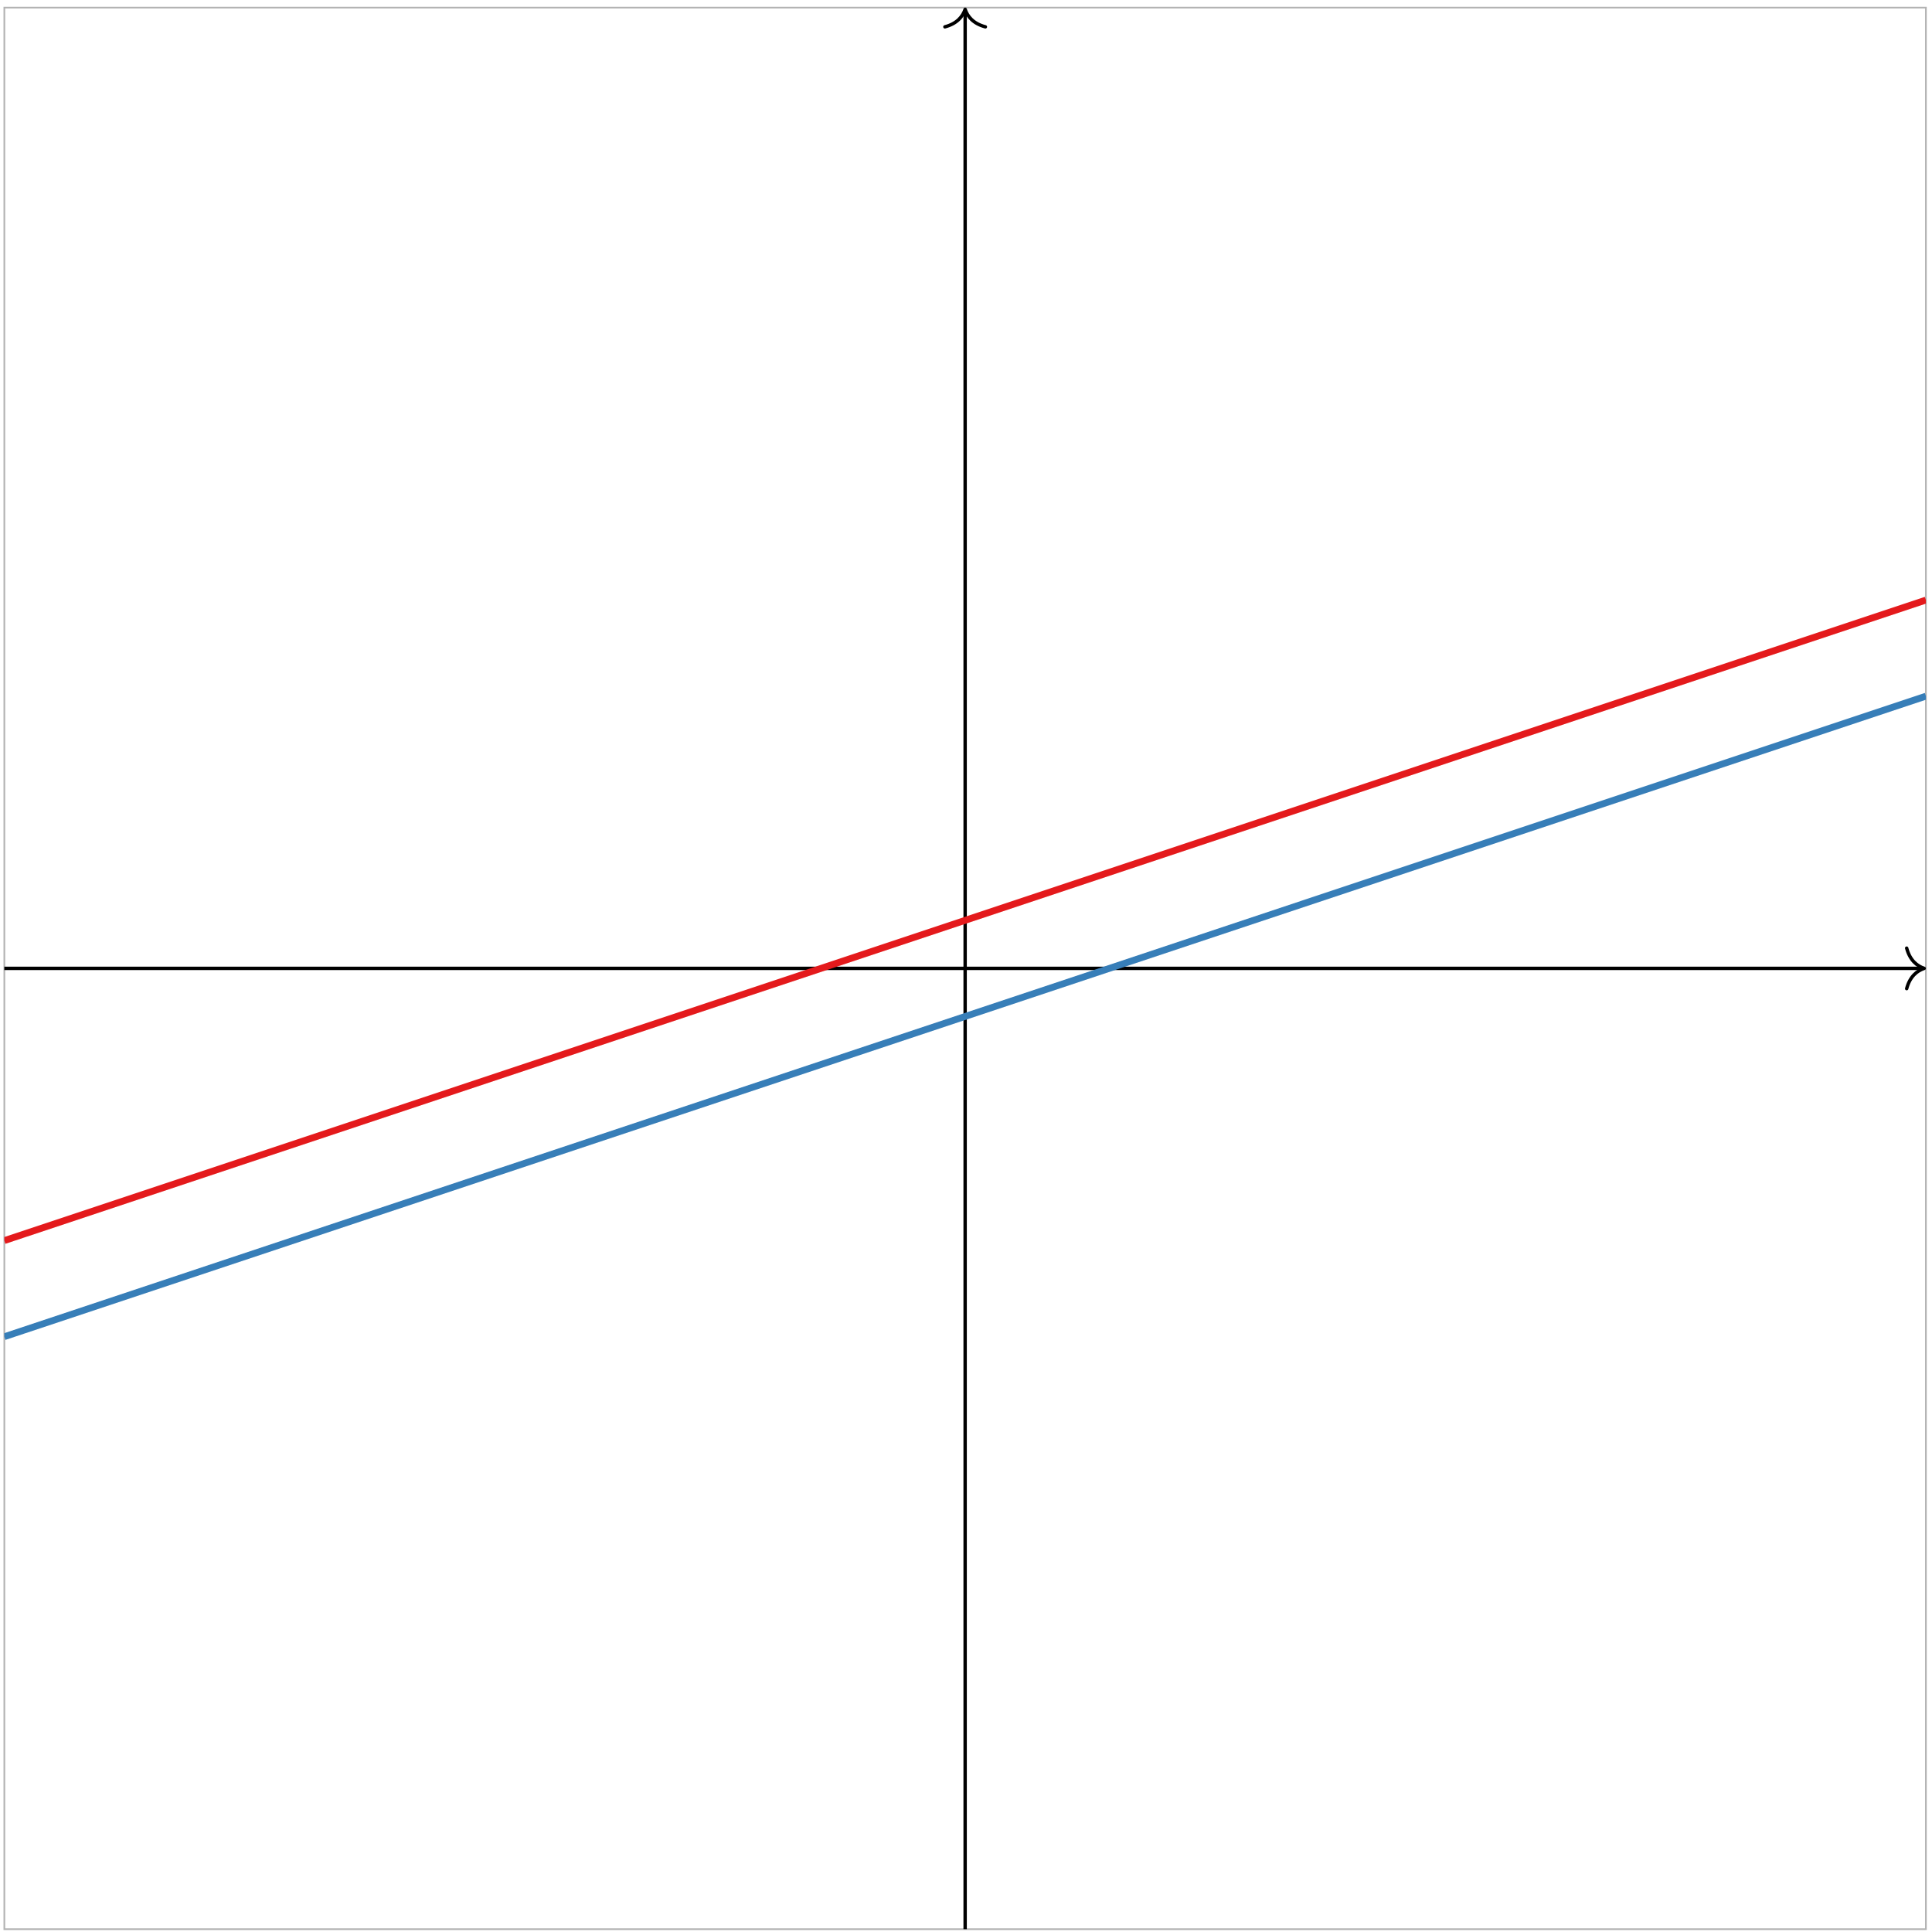
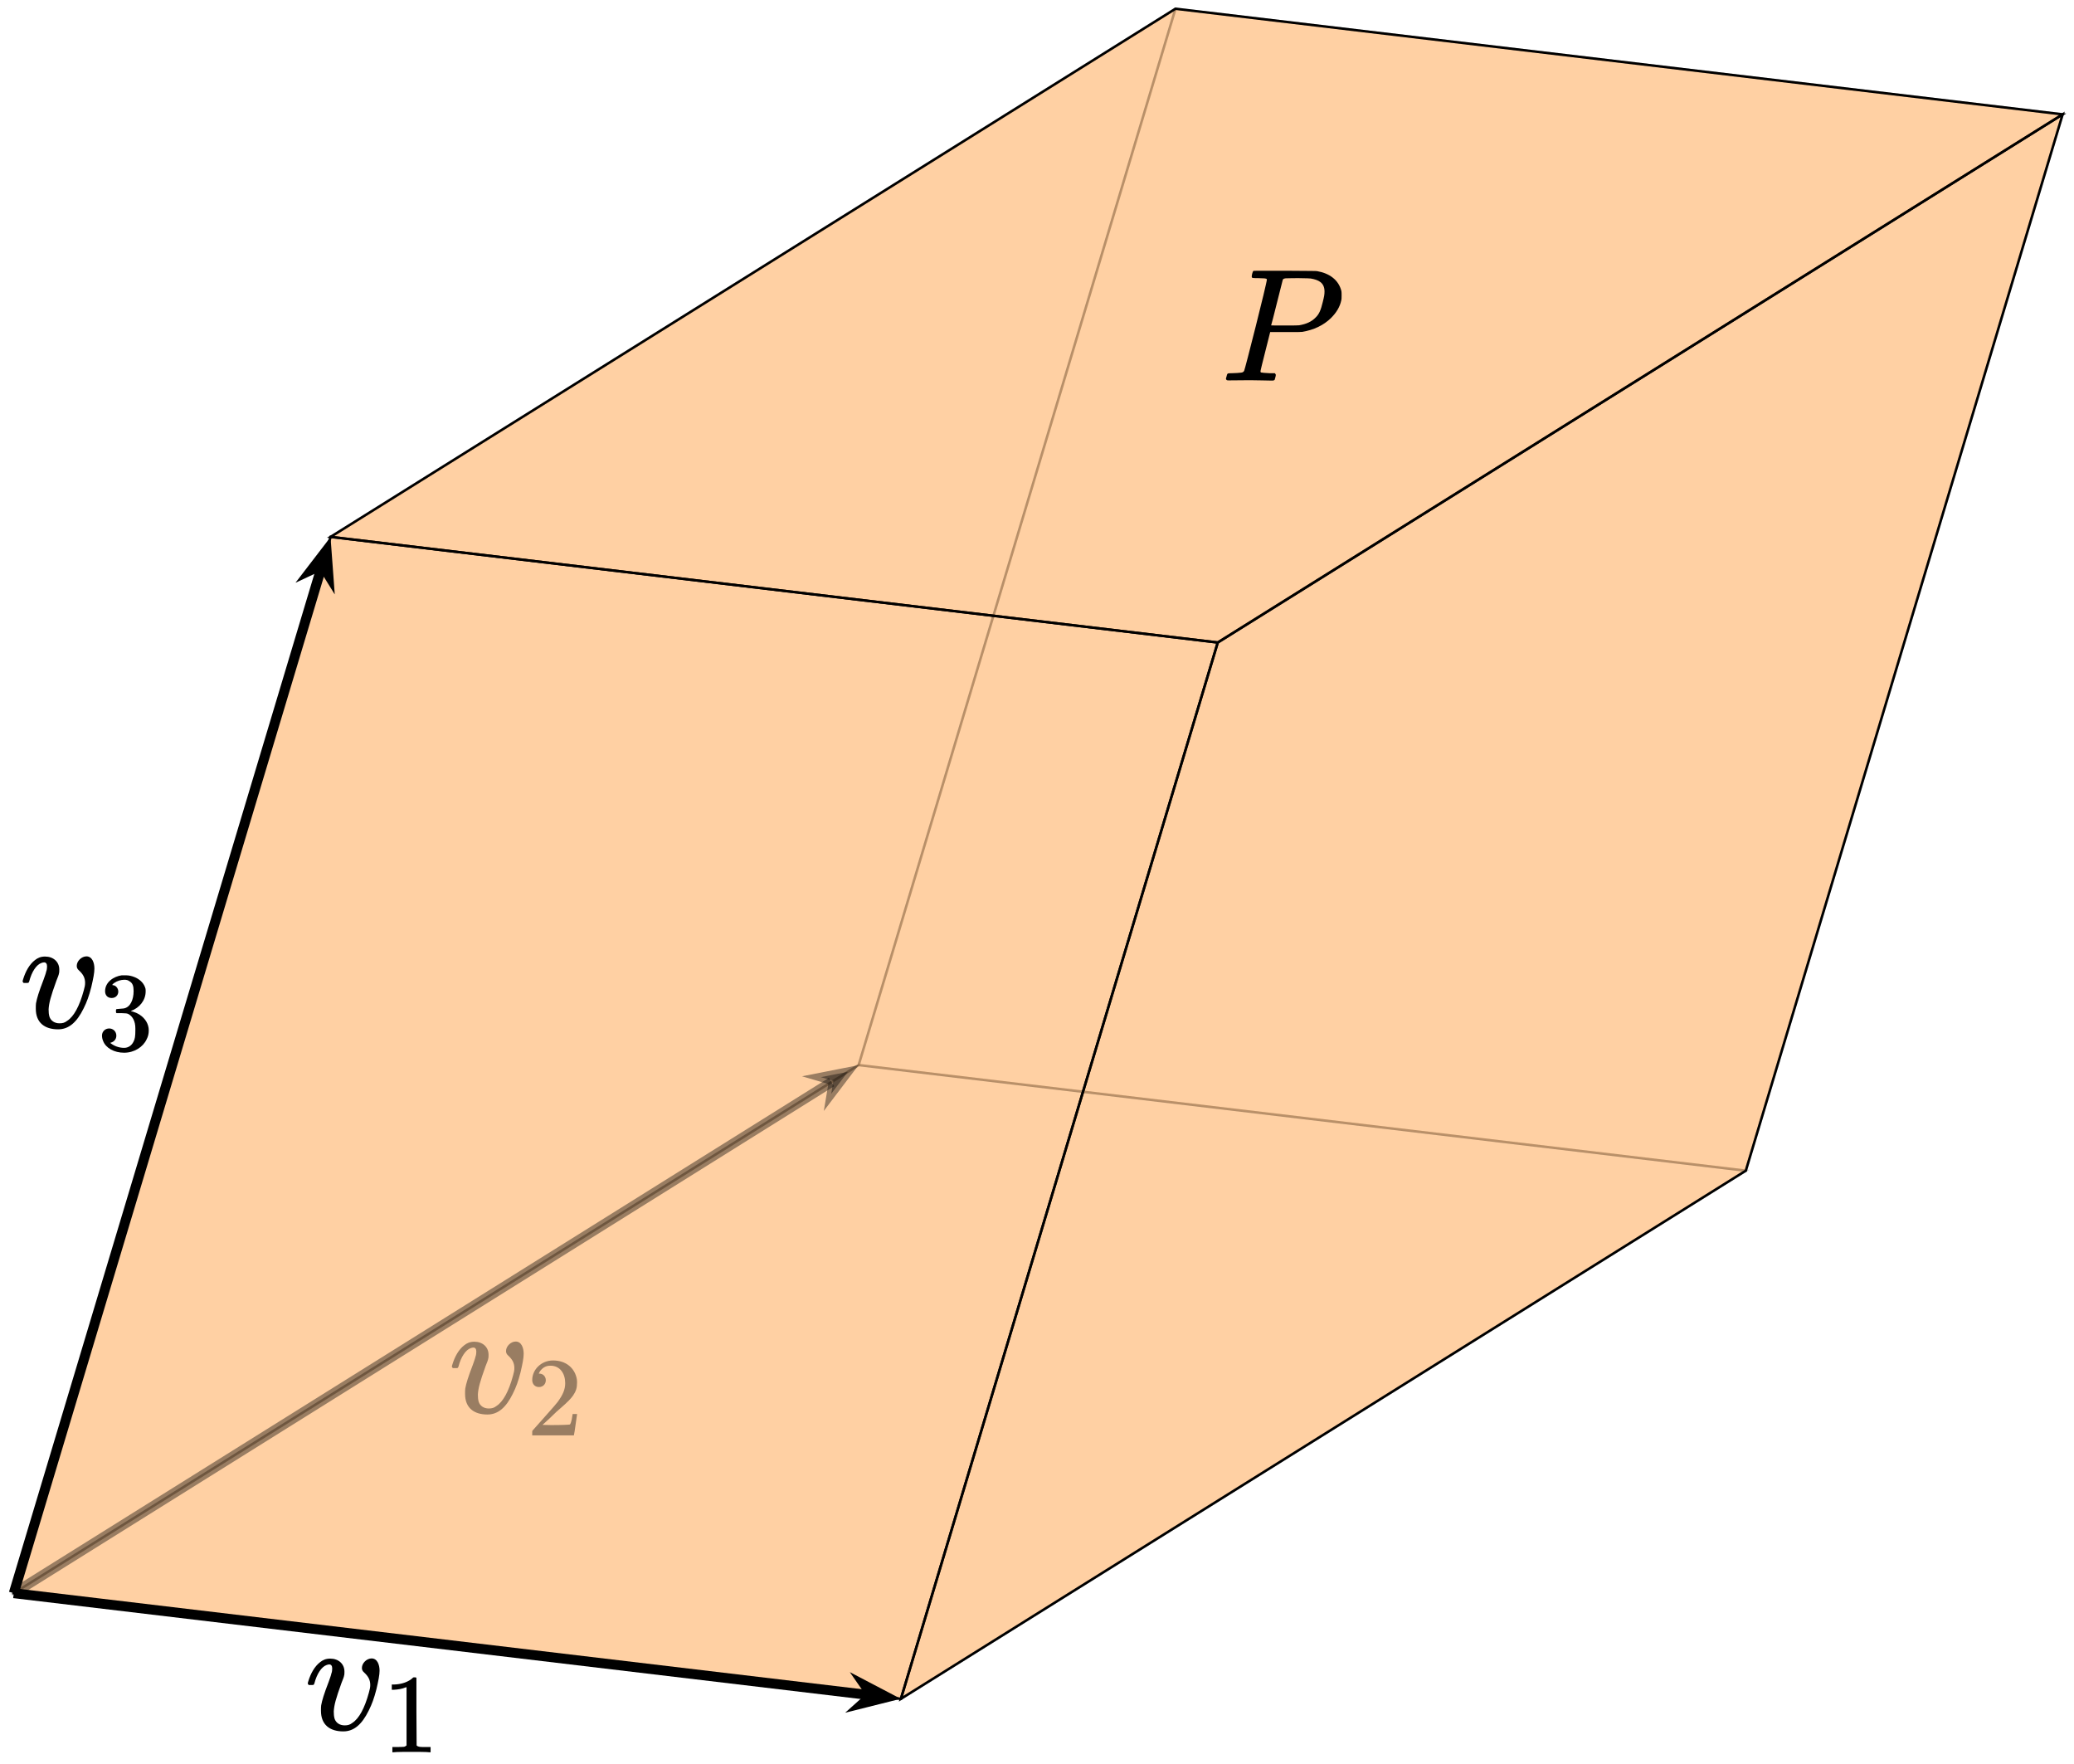
- <svg xmlns="http://www.w3.org/2000/svg" width="228pt" height="228pt" viewBox="0 0 228 228" version="1.1">
+ <svg xmlns="http://www.w3.org/2000/svg" xmlns:xlink="http://www.w3.org/1999/xlink" width="167pt" height="142pt" viewBox="0 0 167 142" version="1.1">
  <defs>
+     <g>
+       <symbol overflow="visible" id="glyph0-0">
+         <path style="stroke:none;" d="M 0.641 0 L 2.594 0 L 2.594 -6.906 L 0.641 -6.906 Z M 1.297 -0.641 L 1.297 -6.25 L 1.938 -6.25 L 1.938 -0.641 Z M 1.297 -0.641 " />
+       </symbol>
+       <symbol overflow="visible" id="glyph0-1">
+         <path style="stroke:none;" d="M 3.125 0.141 C 3.984 0.141 4.625 -0.422 5.172 -1.531 C 5.438 -2.062 5.609 -2.531 5.797 -3.266 C 5.953 -3.938 6.047 -4.406 6.047 -4.75 C 6.047 -5.234 5.859 -5.734 5.406 -5.734 C 5.016 -5.734 4.625 -5.359 4.625 -4.969 C 4.625 -4.828 4.672 -4.719 4.797 -4.609 C 5.156 -4.281 5.297 -3.984 5.297 -3.594 C 5.297 -3.406 5.266 -3.266 5.188 -2.984 C 4.844 -1.719 4.391 -0.891 3.859 -0.547 C 3.656 -0.391 3.5 -0.344 3.234 -0.344 C 2.844 -0.344 2.531 -0.547 2.422 -0.891 C 2.375 -1.078 2.359 -1.219 2.359 -1.469 C 2.391 -1.984 2.516 -2.469 2.984 -3.766 C 3.094 -4.031 3.188 -4.281 3.188 -4.344 C 3.219 -4.422 3.219 -4.562 3.219 -4.672 C 3.219 -5.297 2.734 -5.719 2.078 -5.719 C 1.719 -5.719 1.484 -5.609 1.266 -5.438 C 0.812 -5.094 0.5 -4.516 0.312 -3.906 C 0.281 -3.812 0.266 -3.75 0.266 -3.719 C 0.266 -3.672 0.328 -3.625 0.344 -3.594 L 0.531 -3.594 C 0.781 -3.594 0.734 -3.594 0.797 -3.719 C 1 -4.5 1.375 -5.062 1.781 -5.203 C 1.859 -5.234 1.938 -5.25 2 -5.25 C 2.156 -5.25 2.234 -5.125 2.234 -4.922 C 2.234 -4.797 2.219 -4.641 2.156 -4.484 C 2.156 -4.422 2.047 -4.125 1.953 -3.859 C 1.562 -2.844 1.422 -2.375 1.344 -1.953 C 1.328 -1.859 1.328 -1.688 1.328 -1.516 C 1.328 -0.391 2.047 0.141 3.125 0.141 Z M 3.125 0.141 " />
+       </symbol>
+       <symbol overflow="visible" id="glyph0-2">
+         <path style="stroke:none;" d="M 3.719 -8.141 C 3.719 -7.844 1.938 -0.844 1.891 -0.797 C 1.844 -0.703 1.781 -0.656 1.641 -0.641 C 1.5 -0.625 1.156 -0.594 0.875 -0.594 C 0.531 -0.594 0.531 -0.594 0.469 -0.328 C 0.438 -0.219 0.422 -0.172 0.422 -0.141 C 0.422 -0.109 0.438 -0.109 0.453 -0.078 C 0.484 -0.031 0.5 -0.016 0.656 -0.016 C 1.141 -0.016 1.594 -0.031 2.359 -0.031 C 3.141 -0.031 3.609 0 4.125 0 C 4.297 0 4.297 -0.031 4.344 -0.062 C 4.359 -0.109 4.438 -0.375 4.438 -0.453 C 4.438 -0.516 4.375 -0.562 4.359 -0.594 L 3.953 -0.594 C 3.562 -0.609 3.297 -0.641 3.234 -0.656 C 3.219 -0.672 3.203 -0.703 3.203 -0.766 C 3.203 -0.797 3.375 -1.5 3.594 -2.359 L 3.984 -3.906 L 5.203 -3.906 C 6.266 -3.906 6.453 -3.906 6.562 -3.922 C 7.5 -4.078 8.281 -4.453 8.875 -5.031 C 9.328 -5.484 9.594 -5.938 9.703 -6.438 C 9.734 -6.547 9.734 -6.703 9.734 -6.859 C 9.734 -7 9.734 -7.125 9.719 -7.203 C 9.5 -8.109 8.75 -8.641 7.766 -8.812 C 7.609 -8.828 7.578 -8.828 5.141 -8.844 C 2.719 -8.844 2.672 -8.844 2.625 -8.828 C 2.578 -8.781 2.5 -8.516 2.5 -8.391 C 2.5 -8.25 2.531 -8.25 2.984 -8.25 C 3.375 -8.234 3.719 -8.25 3.719 -8.141 Z M 8.359 -7.172 C 8.359 -6.922 8.328 -6.766 8.219 -6.328 C 8.062 -5.672 7.922 -5.344 7.641 -5.078 C 7.328 -4.75 6.891 -4.547 6.312 -4.453 C 6.172 -4.438 6.016 -4.438 5.109 -4.438 C 4.109 -4.438 4.062 -4.438 4.062 -4.453 C 4.094 -4.484 4.938 -7.922 5 -8.125 C 5.031 -8.188 5.109 -8.219 5.234 -8.234 C 5.281 -8.234 5.719 -8.25 6.219 -8.25 C 7 -8.234 7.141 -8.234 7.25 -8.219 C 7.875 -8.109 8.359 -7.891 8.359 -7.172 Z M 8.359 -7.172 " />
+       </symbol>
+       <symbol overflow="visible" id="glyph1-0">
+         <path style="stroke:none;" d="M 0.453 0 L 1.812 0 L 1.812 -4.828 L 0.453 -4.828 Z M 0.906 -0.453 L 0.906 -4.375 L 1.359 -4.375 L 1.359 -0.453 Z M 0.906 -0.453 " />
+       </symbol>
+       <symbol overflow="visible" id="glyph1-1">
+         <path style="stroke:none;" d="M 3.766 0 L 3.875 0 L 3.875 -0.422 L 3.328 -0.422 C 3.062 -0.422 2.875 -0.422 2.75 -0.547 L 2.734 -3.266 L 2.734 -5.984 C 2.688 -6.031 2.703 -6.031 2.578 -6.031 C 2.5 -6.031 2.5 -6.031 2.469 -6.016 C 2.422 -5.969 2.281 -5.844 2.188 -5.797 C 1.859 -5.594 1.438 -5.469 0.922 -5.453 L 0.75 -5.453 L 0.75 -5.031 L 0.922 -5.031 C 1.266 -5.047 1.594 -5.109 1.859 -5.219 C 1.891 -5.234 1.922 -5.234 1.938 -5.234 L 1.938 -0.547 C 1.859 -0.5 1.828 -0.453 1.719 -0.438 C 1.609 -0.422 1.297 -0.422 1.031 -0.422 L 0.797 -0.422 L 0.797 0 L 0.906 0 C 1.062 -0.031 2.047 -0.031 2.328 -0.031 C 2.625 -0.031 3.609 -0.031 3.766 0 Z M 3.766 0 " />
+       </symbol>
+       <symbol overflow="visible" id="glyph1-2">
+         <path style="stroke:none;" d="M 1 -3.891 C 1.328 -3.891 1.547 -4.141 1.547 -4.438 C 1.547 -4.719 1.344 -4.969 1.031 -4.969 C 1 -4.969 0.984 -4.969 0.984 -4.984 C 0.984 -5 1.031 -5.062 1.062 -5.141 C 1.266 -5.422 1.516 -5.609 1.922 -5.609 C 2.703 -5.609 3.109 -4.969 3.109 -4.203 C 3.109 -3.672 2.906 -3.25 2.5 -2.688 C 2.297 -2.438 2.25 -2.375 1.234 -1.234 C 0.828 -0.781 0.484 -0.391 0.469 -0.375 C 0.453 -0.359 0.453 -0.328 0.453 -0.172 L 0.453 0 L 3.812 0 L 3.812 -0.031 C 3.844 -0.078 4.047 -1.625 4.062 -1.688 L 4.062 -1.719 L 3.703 -1.719 L 3.703 -1.688 C 3.641 -1.281 3.625 -1.203 3.578 -1.062 C 3.547 -0.984 3.516 -0.891 3.484 -0.875 C 3.438 -0.859 2.891 -0.828 1.969 -0.828 L 1.281 -0.844 L 1.828 -1.344 C 2.438 -1.938 2.406 -1.906 2.734 -2.188 C 3.328 -2.703 3.562 -2.953 3.75 -3.219 C 3.969 -3.547 4.062 -3.812 4.062 -4.219 C 4.062 -4.328 4.062 -4.438 4.047 -4.516 C 3.891 -5.406 3.188 -6.031 2.125 -6.031 C 1.203 -6.031 0.453 -5.312 0.453 -4.453 C 0.453 -4.141 0.656 -3.891 1 -3.891 Z M 1 -3.891 " />
+       </symbol>
+       <symbol overflow="visible" id="glyph1-3">
+         <path style="stroke:none;" d="M 1.156 -4.203 C 1.484 -4.203 1.688 -4.438 1.688 -4.719 C 1.688 -4.969 1.5 -5.219 1.266 -5.234 C 1.219 -5.25 1.203 -5.25 1.203 -5.25 C 1.188 -5.266 1.312 -5.391 1.375 -5.422 C 1.594 -5.578 1.906 -5.672 2.172 -5.672 C 2.359 -5.672 2.469 -5.641 2.594 -5.547 C 2.844 -5.406 2.922 -5.156 2.922 -4.766 C 2.922 -4.062 2.656 -3.438 2.109 -3.359 C 2.047 -3.359 1.609 -3.312 1.578 -3.312 C 1.562 -3.312 1.547 -3.312 1.531 -3.297 C 1.5 -3.266 1.5 -3.266 1.5 -3.156 C 1.5 -3.047 1.5 -3.031 1.516 -3.016 L 1.547 -2.984 L 1.938 -2.984 C 2.344 -2.969 2.344 -2.969 2.484 -2.922 C 2.844 -2.734 3.062 -2.328 3.062 -1.766 L 3.062 -1.594 C 3.062 -1.141 3.031 -0.891 2.906 -0.672 C 2.75 -0.359 2.469 -0.188 2.156 -0.188 C 1.719 -0.188 1.312 -0.359 1.031 -0.594 L 1.094 -0.609 C 1.359 -0.688 1.531 -0.891 1.531 -1.172 C 1.531 -1.5 1.281 -1.75 0.953 -1.75 C 0.641 -1.75 0.375 -1.516 0.375 -1.172 C 0.375 -1.047 0.406 -0.875 0.469 -0.734 C 0.688 -0.172 1.359 0.203 2.156 0.203 C 2.984 0.203 3.688 -0.266 3.969 -0.875 C 4.094 -1.109 4.141 -1.344 4.141 -1.594 C 4.141 -2.109 3.859 -2.562 3.406 -2.859 C 3.016 -3.109 2.703 -3.125 2.703 -3.156 C 2.703 -3.156 2.719 -3.156 2.734 -3.172 C 3.375 -3.406 3.891 -4 3.891 -4.734 C 3.891 -4.828 3.891 -4.906 3.875 -4.969 C 3.766 -5.344 3.516 -5.625 3.125 -5.828 C 2.922 -5.922 2.734 -5.984 2.516 -6.016 C 2.422 -6.031 2.25 -6.031 2.109 -6.031 L 1.969 -6.031 C 1.312 -5.938 0.625 -5.484 0.625 -4.75 C 0.625 -4.438 0.812 -4.203 1.156 -4.203 Z M 1.156 -4.203 " />
+       </symbol>
+     </g>
    <clipPath id="clip1">
-       <path d="M 0.512 114 L 227.281 114 L 227.281 115 L 0.512 115 Z M 0.512 114 " />
+       <path d="M 1 0.605 L 95 0.605 L 95 129 L 1 129 Z M 1 0.605 " />
    </clipPath>
    <clipPath id="clip2">
-       <path d="M 224 111 L 227.281 111 L 227.281 117 L 224 117 Z M 224 111 " />
+       <path d="M 0 0.605 L 98 0.605 L 98 132 L 0 132 Z M 0 0.605 " />
    </clipPath>
    <clipPath id="clip3">
-       <path d="M 113 1 L 115 1 L 115 227.668 L 113 227.668 Z M 113 1 " />
+       <path d="M 69 0.605 L 167 0.605 L 167 95 L 69 95 Z M 69 0.605 " />
    </clipPath>
    <clipPath id="clip4">
-       <path d="M 111 0.898 L 117 0.898 L 117 4 L 111 4 Z M 111 0.898 " />
+       <path d="M 66 0.605 L 167 0.605 L 167 98 L 66 98 Z M 66 0.605 " />
    </clipPath>
    <clipPath id="clip5">
-       <path d="M 0.512 59 L 227.281 59 L 227.281 158 L 0.512 158 Z M 0.512 59 " />
+       <path d="M 26 0.605 L 167 0.605 L 167 52 L 26 52 Z M 26 0.605 " />
    </clipPath>
    <clipPath id="clip6">
-       <path d="M 0.512 70 L 227.281 70 L 227.281 170 L 0.512 170 Z M 0.512 70 " />
+       <path d="M 23 0.605 L 167 0.605 L 167 55 L 23 55 Z M 23 0.605 " />
    </clipPath>
  </defs>
  <g id="surface1">
-     <path style="fill:none;stroke-width:0.199;stroke-linecap:butt;stroke-linejoin:miter;stroke:rgb(70%,70%,70%);stroke-opacity:1;stroke-miterlimit:10;" d="M -113.385 -113.386 L -113.385 113.384 L 113.384 113.384 L 113.384 -113.386 Z M -113.385 -113.386 " transform="matrix(1,0,0,-1,113.897,114.282)" />
    <g clip-path="url(#clip1)" clip-rule="nonzero">
-       <path style="fill:none;stroke-width:0.399;stroke-linecap:butt;stroke-linejoin:miter;stroke:rgb(0%,0%,0%);stroke-opacity:1;stroke-miterlimit:10;" d="M -113.385 0.001 L 112.986 0.001 " transform="matrix(1,0,0,-1,113.897,114.282)" />
+       <path style=" stroke:none;fill-rule:nonzero;fill:rgb(100%,49.799%,0%);fill-opacity:0.2;" d="M 1.109 128.266 L 69.141 85.746 L 94.652 0.703 L 26.621 43.223 Z M 1.109 128.266 " />
    </g>
    <g clip-path="url(#clip2)" clip-rule="nonzero">
-       <path style="fill:none;stroke-width:0.399;stroke-linecap:round;stroke-linejoin:round;stroke:rgb(0%,0%,0%);stroke-opacity:1;stroke-miterlimit:10;" d="M -2.072 2.391 C -1.693 0.958 -0.849 0.278 -0.001 0.001 C -0.849 -0.281 -1.693 -0.956 -2.072 -2.39 " transform="matrix(1,0,0,-1,227.0832,114.282)" />
+       <path style="fill:none;stroke-width:0.199;stroke-linecap:butt;stroke-linejoin:miter;stroke:rgb(0%,0%,0%);stroke-opacity:0.2;stroke-miterlimit:10;" d="M 0.001 -0.001 L 68.033 42.519 L 93.544 127.562 L 25.513 85.042 Z M 0.001 -0.001 " transform="matrix(1,0,0,-1,1.108,128.265)" />
    </g>
+     <path style="fill-rule:nonzero;fill:rgb(100%,49.799%,0%);fill-opacity:0.2;stroke-width:0.199;stroke-linecap:butt;stroke-linejoin:miter;stroke:rgb(0%,0%,0%);stroke-opacity:0.2;stroke-miterlimit:10;" d="M 0.001 -0.001 L 68.033 42.519 L 139.466 34.015 L 71.435 -8.505 Z M 0.001 -0.001 " transform="matrix(1,0,0,-1,1.108,128.265)" />
    <g clip-path="url(#clip3)" clip-rule="nonzero">
-       <path style="fill:none;stroke-width:0.399;stroke-linecap:butt;stroke-linejoin:miter;stroke:rgb(0%,0%,0%);stroke-opacity:1;stroke-miterlimit:10;" d="M 0.001 -113.386 L 0.001 112.985 " transform="matrix(1,0,0,-1,113.897,114.282)" />
+       <path style=" stroke:none;fill-rule:nonzero;fill:rgb(100%,49.799%,0%);fill-opacity:0.2;" d="M 69.141 85.746 L 140.574 94.25 L 166.086 9.207 L 94.652 0.703 Z M 69.141 85.746 " />
    </g>
    <g clip-path="url(#clip4)" clip-rule="nonzero">
-       <path style="fill:none;stroke-width:0.399;stroke-linecap:round;stroke-linejoin:round;stroke:rgb(0%,0%,0%);stroke-opacity:1;stroke-miterlimit:10;" d="M -2.072 2.389 C -1.693 0.956 -0.85 0.28 -0.002 -0.001 C -0.85 -0.279 -1.693 -0.955 -2.072 -2.392 " transform="matrix(0,-1,-1,0,113.897,1.09575)" />
+       <path style="fill:none;stroke-width:0.199;stroke-linecap:butt;stroke-linejoin:miter;stroke:rgb(0%,0%,0%);stroke-opacity:0.2;stroke-miterlimit:10;" d="M 68.033 42.519 L 139.466 34.015 L 164.978 119.058 L 93.544 127.562 Z M 68.033 42.519 " transform="matrix(1,0,0,-1,1.108,128.265)" />
    </g>
+     <path style="fill-rule:nonzero;fill:rgb(100%,49.799%,0%);fill-opacity:0.2;stroke-width:0.199;stroke-linecap:butt;stroke-linejoin:miter;stroke:rgb(0%,0%,0%);stroke-opacity:1;stroke-miterlimit:10;" d="M 0.001 -0.001 L 71.435 -8.505 L 96.947 76.538 L 25.513 85.042 Z M 0.001 -0.001 " transform="matrix(1,0,0,-1,1.108,128.265)" />
+     <path style="fill-rule:nonzero;fill:rgb(100%,49.799%,0%);fill-opacity:0.2;stroke-width:0.199;stroke-linecap:butt;stroke-linejoin:miter;stroke:rgb(0%,0%,0%);stroke-opacity:1;stroke-miterlimit:10;" d="M 71.435 -8.505 L 139.466 34.015 L 164.978 119.058 L 96.947 76.538 Z M 71.435 -8.505 " transform="matrix(1,0,0,-1,1.108,128.265)" />
    <g clip-path="url(#clip5)" clip-rule="nonzero">
-       <path style="fill:none;stroke-width:0.797;stroke-linecap:butt;stroke-linejoin:miter;stroke:rgb(89.409%,10.199%,10.979%);stroke-opacity:1;stroke-miterlimit:10;" d="M -113.385 -32.124 L 113.384 43.466 " transform="matrix(1,0,0,-1,113.897,114.282)" />
+       <path style=" stroke:none;fill-rule:nonzero;fill:rgb(100%,49.799%,0%);fill-opacity:0.2;" d="M 26.621 43.223 L 94.652 0.703 L 166.086 9.207 L 98.055 51.727 Z M 26.621 43.223 " />
    </g>
    <g clip-path="url(#clip6)" clip-rule="nonzero">
-       <path style="fill:none;stroke-width:0.797;stroke-linecap:butt;stroke-linejoin:miter;stroke:rgb(21.57%,49.409%,72.159%);stroke-opacity:1;stroke-miterlimit:10;" d="M -113.385 -43.464 L 113.384 32.126 " transform="matrix(1,0,0,-1,113.897,114.282)" />
+       <path style="fill:none;stroke-width:0.199;stroke-linecap:butt;stroke-linejoin:miter;stroke:rgb(0%,0%,0%);stroke-opacity:1;stroke-miterlimit:10;" d="M 25.513 85.042 L 93.544 127.562 L 164.978 119.058 L 96.947 76.538 Z M 25.513 85.042 " transform="matrix(1,0,0,-1,1.108,128.265)" />
+     </g>
+     <path style="fill:none;stroke-width:0.797;stroke-linecap:butt;stroke-linejoin:miter;stroke:rgb(0%,0%,0%);stroke-opacity:1;stroke-miterlimit:10;" d="M 0.001 -0.001 L 68.876 -8.2 " transform="matrix(1,0,0,-1,1.108,128.265)" />
+     <path style="fill-rule:nonzero;fill:rgb(0%,0%,0%);fill-opacity:1;stroke-width:0.718;stroke-linecap:butt;stroke-linejoin:miter;stroke:rgb(0%,0%,0%);stroke-opacity:1;stroke-miterlimit:10;" d="M 3.231 -0 L 1.156 0.79 L 1.856 0.001 L 1.16 -0.789 Z M 3.231 -0 " transform="matrix(0.994,0.11832,0.11832,-0.994,68.31563,136.2658)" />
+     <g style="fill:rgb(0%,0%,0%);fill-opacity:1;">
+       <use xlink:href="#glyph0-1" x="24.516" y="139.251" />
+     </g>
+     <g style="fill:rgb(0%,0%,0%);fill-opacity:1;">
+       <use xlink:href="#glyph1-1" x="30.797" y="141.071" />
+     </g>
+     <path style="fill:none;stroke-width:0.797;stroke-linecap:butt;stroke-linejoin:miter;stroke:rgb(0%,0%,0%);stroke-opacity:0.4;stroke-miterlimit:10;" d="M 0.001 -0.001 L 65.845 41.152 " transform="matrix(1,0,0,-1,1.108,128.265)" />
+     <path style="fill-rule:nonzero;fill:rgb(0%,0%,0%);fill-opacity:0.4;stroke-width:0.718;stroke-linecap:butt;stroke-linejoin:miter;stroke:rgb(0%,0%,0%);stroke-opacity:0.4;stroke-miterlimit:10;" d="M 3.23 -0.002 L 1.159 0.787 L 1.858 0.001 L 1.158 -0.789 Z M 3.23 -0.002 " transform="matrix(0.8499,-0.53119,-0.53119,-0.8499,65.52684,88.00343)" />
+     <g style="fill:rgb(0%,0%,0%);fill-opacity:0.4;">
+       <use xlink:href="#glyph0-1" x="36.12" y="113.739" />
+     </g>
+     <g style="fill:rgb(0%,0%,0%);fill-opacity:0.4;">
+       <use xlink:href="#glyph1-2" x="42.402" y="115.559" />
+     </g>
+     <path style="fill:none;stroke-width:0.797;stroke-linecap:butt;stroke-linejoin:miter;stroke:rgb(0%,0%,0%);stroke-opacity:1;stroke-miterlimit:10;" d="M 0.001 -0.001 L 24.771 82.566 " transform="matrix(1,0,0,-1,1.108,128.265)" />
+     <path style="fill-rule:nonzero;fill:rgb(0%,0%,0%);fill-opacity:1;stroke-width:0.718;stroke-linecap:butt;stroke-linejoin:miter;stroke:rgb(0%,0%,0%);stroke-opacity:1;stroke-miterlimit:10;" d="M 3.229 0.001 L 1.158 0.788 L 1.858 0.001 L 1.16 -0.79 Z M 3.229 0.001 " transform="matrix(0.28812,-0.96042,-0.96042,-0.28812,25.3953,47.30829)" />
+     <g style="fill:rgb(0%,0%,0%);fill-opacity:1;">
+       <use xlink:href="#glyph0-1" x="1.555" y="82.729" />
+     </g>
+     <g style="fill:rgb(0%,0%,0%);fill-opacity:1;">
+       <use xlink:href="#glyph1-3" x="7.837" y="84.55" />
+     </g>
+     <g style="fill:rgb(0%,0%,0%);fill-opacity:1;">
+       <use xlink:href="#glyph0-2" x="98.292" y="30.641" />
    </g>
  </g>
</svg>
